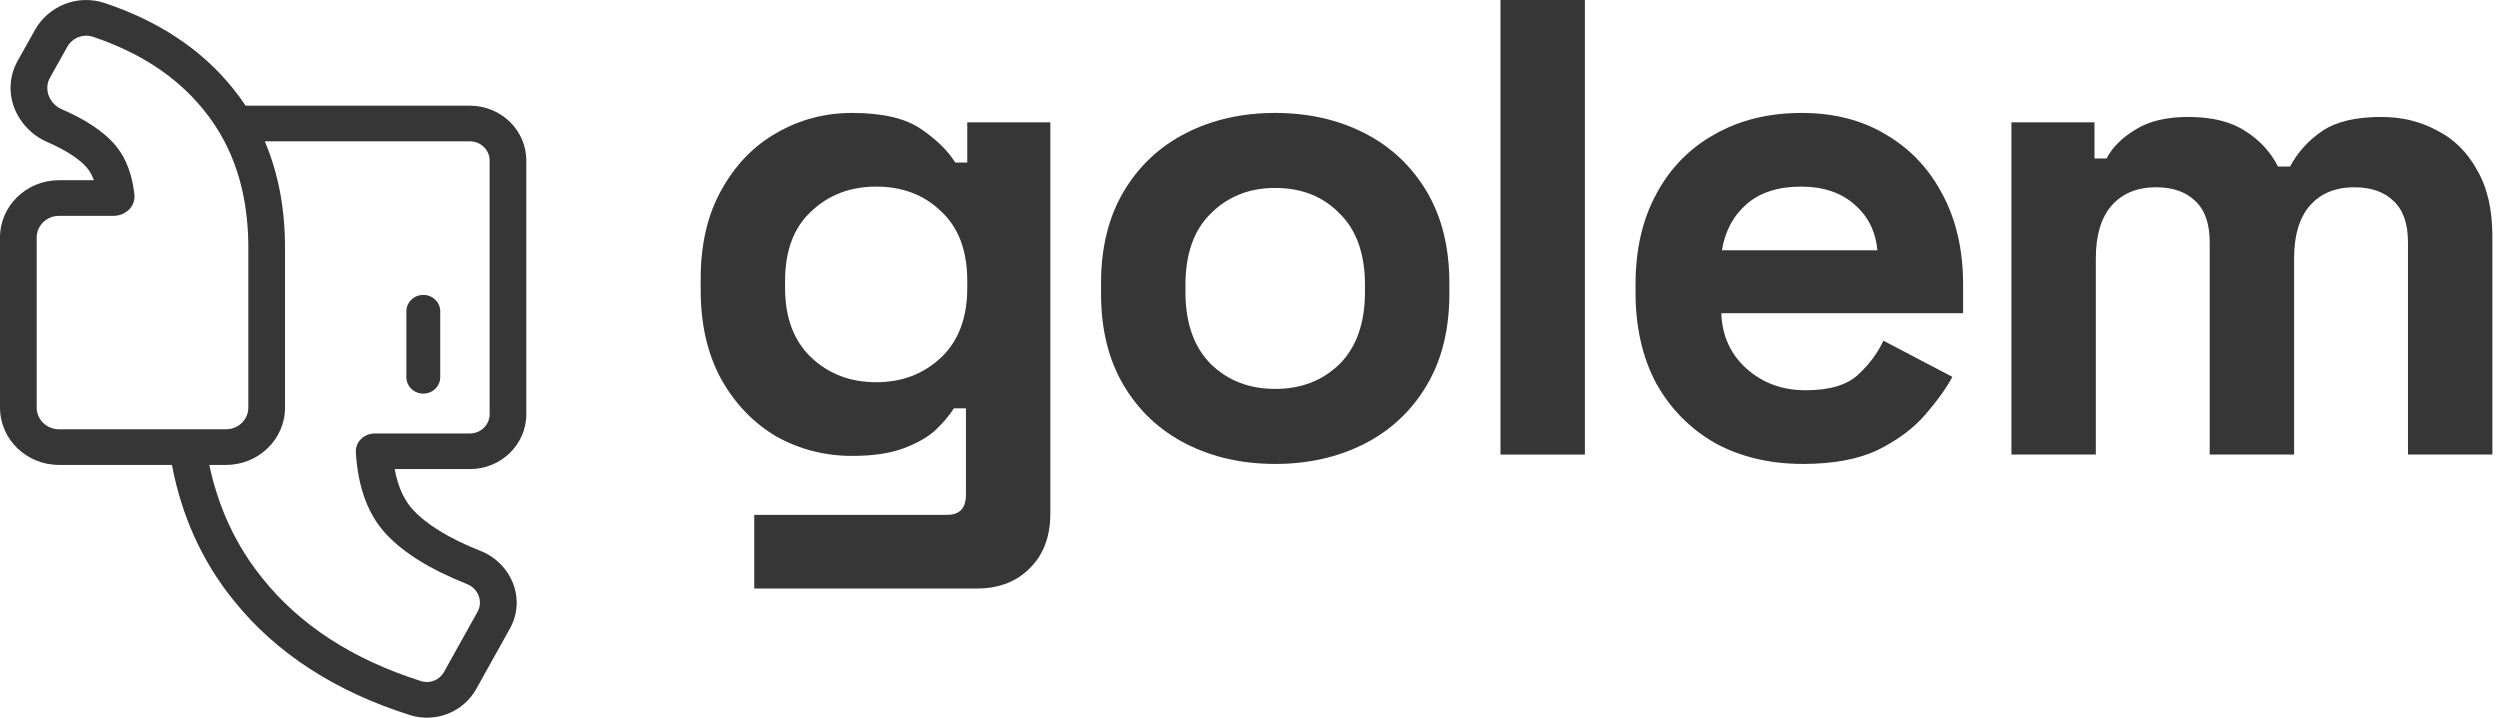
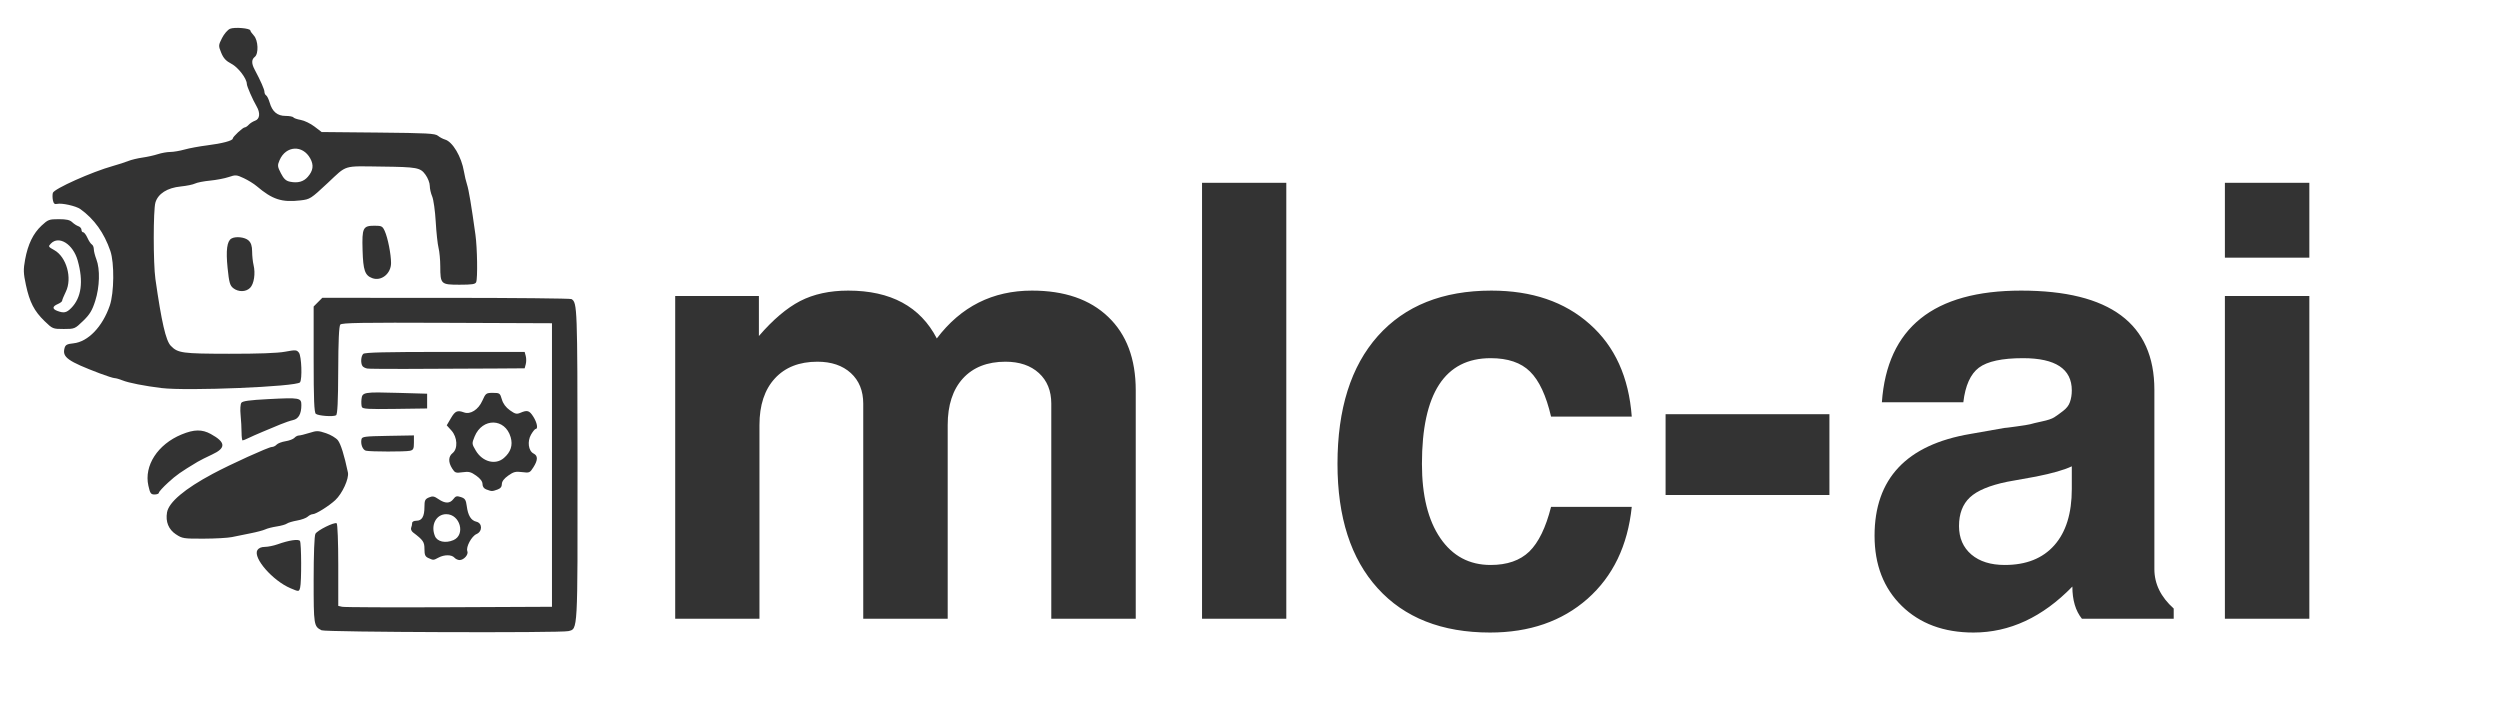
- <svg xmlns="http://www.w3.org/2000/svg" viewBox="0 0 209 60" fill="none">
-   <path d="M58.576 24.225V23.329C58.576 20.417 59.155 17.934 60.312 15.881C61.469 13.79 63 12.203 64.904 11.121C66.846 10.001 68.955 9.441 71.232 9.441C73.771 9.441 75.694 9.889 77 10.785C78.307 11.681 79.259 12.614 79.856 13.585H80.864V10.225H87.808V42.929C87.808 44.833 87.248 46.345 86.128 47.465C85.008 48.622 83.515 49.201 81.648 49.201H63.056V43.041H79.184C80.23 43.041 80.752 42.481 80.752 41.361V34.137H79.744C79.371 34.734 78.848 35.35 78.176 35.985C77.504 36.582 76.608 37.086 75.488 37.497C74.368 37.907 72.95 38.113 71.232 38.113C68.955 38.113 66.846 37.572 64.904 36.489C63 35.369 61.469 33.782 60.312 31.729C59.155 29.638 58.576 27.137 58.576 24.225ZM73.248 31.953C75.413 31.953 77.224 31.262 78.68 29.881C80.136 28.5 80.864 26.558 80.864 24.057V23.497C80.864 20.958 80.136 19.017 78.68 17.673C77.261 16.291 75.451 15.601 73.248 15.601C71.083 15.601 69.272 16.291 67.816 17.673C66.36 19.017 65.632 20.958 65.632 23.497V24.057C65.632 26.558 66.36 28.5 67.816 29.881C69.272 31.262 71.083 31.953 73.248 31.953Z" fill="#363636" />
-   <path d="M106.607 38.785C103.844 38.785 101.362 38.225 99.159 37.105C96.956 35.985 95.22 34.361 93.951 32.233C92.682 30.105 92.047 27.547 92.047 24.561V23.665C92.047 20.678 92.682 18.121 93.951 15.993C95.22 13.865 96.956 12.241 99.159 11.121C101.362 10.001 103.844 9.441 106.607 9.441C109.37 9.441 111.852 10.001 114.055 11.121C116.258 12.241 117.994 13.865 119.263 15.993C120.532 18.121 121.167 20.678 121.167 23.665V24.561C121.167 27.547 120.532 30.105 119.263 32.233C117.994 34.361 116.258 35.985 114.055 37.105C111.852 38.225 109.37 38.785 106.607 38.785ZM106.607 32.513C108.772 32.513 110.564 31.822 111.983 30.441C113.402 29.022 114.111 27.006 114.111 24.393V23.833C114.111 21.22 113.402 19.222 111.983 17.841C110.602 16.422 108.81 15.713 106.607 15.713C104.442 15.713 102.65 16.422 101.231 17.841C99.812 19.222 99.103 21.22 99.103 23.833V24.393C99.103 27.006 99.812 29.022 101.231 30.441C102.65 31.822 104.442 32.513 106.607 32.513Z" fill="#363636" />
-   <path d="M125.44 38.001V0H132.496V38.001H125.44Z" fill="#363636" />
-   <path d="M150.731 38.785C147.969 38.785 145.523 38.206 143.395 37.049C141.305 35.854 139.662 34.193 138.467 32.065C137.31 29.899 136.731 27.361 136.731 24.449V23.777C136.731 20.865 137.31 18.345 138.467 16.217C139.625 14.052 141.249 12.39 143.339 11.233C145.43 10.038 147.857 9.441 150.619 9.441C153.345 9.441 155.715 10.057 157.731 11.289C159.747 12.483 161.315 14.164 162.435 16.329C163.555 18.457 164.115 20.939 164.115 23.777V26.185H143.899C143.974 28.089 144.683 29.638 146.027 30.833C147.371 32.028 149.014 32.625 150.955 32.625C152.934 32.625 154.39 32.196 155.323 31.337C156.256 30.478 156.966 29.526 157.451 28.481L163.219 31.505C162.697 32.475 161.931 33.539 160.923 34.697C159.953 35.817 158.646 36.788 157.003 37.609C155.361 38.393 153.27 38.785 150.731 38.785ZM143.955 20.921H156.947C156.798 19.316 156.145 18.027 154.987 17.057C153.867 16.086 152.393 15.601 150.563 15.601C148.659 15.601 147.147 16.086 146.027 17.057C144.907 18.027 144.217 19.316 143.955 20.921Z" fill="#363636" />
-   <path d="M168.155 38.001V10.225H175.099V13.249H176.107C176.593 12.315 177.395 11.513 178.515 10.841C179.635 10.131 181.11 9.777 182.939 9.777C184.918 9.777 186.505 10.169 187.699 10.953C188.894 11.699 189.809 12.689 190.443 13.921H191.451C192.086 12.726 192.982 11.737 194.139 10.953C195.297 10.169 196.939 9.777 199.067 9.777C200.785 9.777 202.334 10.15 203.715 10.897C205.134 11.606 206.254 12.707 207.075 14.201C207.934 15.657 208.363 17.505 208.363 19.745V38.001H201.307V20.249C201.307 18.718 200.915 17.579 200.131 16.833C199.347 16.049 198.246 15.657 196.827 15.657C195.222 15.657 193.971 16.18 193.075 17.225C192.217 18.233 191.787 19.689 191.787 21.593V38.001H184.731V20.249C184.731 18.718 184.339 17.579 183.555 16.833C182.771 16.049 181.67 15.657 180.251 15.657C178.646 15.657 177.395 16.18 176.499 17.225C175.641 18.233 175.211 19.689 175.211 21.593V38.001H168.155Z" fill="#363636" />
-   <path d="M35.389 24.654C34.607 24.654 33.973 25.27 33.973 26.03V31.532C33.973 32.291 34.607 32.907 35.389 32.907C36.17 32.907 36.804 32.291 36.804 31.532V26.03C36.804 25.27 36.17 24.654 35.389 24.654Z" fill="#363636" />
-   <path fill-rule="evenodd" clip-rule="evenodd" d="M1.27909e-06 34.075L0 19.858C-2.38157e-07 17.21 2.208 15.065 4.933 15.065H7.851C7.658 14.542 7.416 14.173 7.165 13.907C6.571 13.277 5.557 12.568 3.935 11.866C1.416 10.777 -0.005 7.723 1.492 5.056L2.933 2.487C4.019 0.551 6.433 -0.525 8.768 0.258C13.199 1.743 16.82 4.09 19.459 7.374C19.843 7.847 20.201 8.335 20.533 8.836H39.282C41.888 8.836 44 10.889 44 13.421V34.631C44 37.163 41.888 39.216 39.282 39.216H32.996C33.292 40.824 33.862 41.911 34.551 42.648C35.618 43.786 37.414 44.964 40.188 46.063C42.717 47.065 44.027 50.041 42.619 52.566L39.81 57.606C38.765 59.479 36.464 60.475 34.258 59.776C28.062 57.813 23.08 54.635 19.503 50.154C16.874 46.899 15.184 43.114 14.372 38.867H4.933C2.208 38.867 1.71032e-06 36.722 1.27909e-06 34.075ZM17.497 38.867C18.266 42.472 19.741 45.624 21.921 48.321C25.061 52.257 29.49 55.131 35.209 56.943C35.947 57.176 36.743 56.849 37.113 56.186L39.922 51.147C40.407 50.277 39.973 49.196 39.03 48.822C36.017 47.629 33.769 46.239 32.283 44.654C30.774 43.042 29.928 40.763 29.748 37.817C29.695 36.941 30.439 36.236 31.341 36.236H39.282C40.194 36.236 40.933 35.517 40.933 34.631V13.421C40.933 12.535 40.194 11.816 39.282 11.816H22.137C23.281 14.498 23.828 17.485 23.828 20.724L23.828 34.075C23.828 36.722 21.62 38.867 18.896 38.867H17.497ZM18.762 11.816C20.095 14.36 20.761 17.329 20.761 20.724L20.761 34.075C20.761 35.076 19.926 35.887 18.896 35.887H4.933C3.902 35.887 3.067 35.076 3.067 34.075L3.067 19.858C3.067 18.856 3.902 18.045 4.933 18.045H9.478C10.37 18.045 11.132 17.433 11.235 16.621C11.249 16.505 11.251 16.384 11.237 16.261C11.056 14.642 10.571 13.325 9.783 12.31C9.671 12.165 9.552 12.027 9.427 11.894C8.517 10.929 7.216 10.062 5.525 9.295C5.412 9.244 5.298 9.194 5.181 9.143C4.259 8.745 3.765 7.759 4.026 6.86C4.063 6.732 4.116 6.605 4.185 6.482L5.626 3.913C6.044 3.168 6.942 2.798 7.768 3.075C11.678 4.386 14.739 6.393 16.95 9.096C16.982 9.135 17.014 9.175 17.046 9.215C17.706 10.026 18.278 10.893 18.762 11.816Z" fill="#363636" />
+ <svg xmlns="http://www.w3.org/2000/svg" viewBox="0 0 209 60" fill="none" version="1.1" id="svg245">
+   <defs id="defs249" />
+   <path style="fill:#333333;stroke-width:1" d="m 26.883,52.692 c -0.648,-0.33 -0.662,-0.415 -0.662,-4.193 0,-2.17 0.059,-3.717 0.148,-3.872 0.171,-0.299 1.577,-0.995 1.776,-0.881 0.075,0.043 0.134,1.587 0.134,3.492 v 3.415 l 0.331,0.075 c 0.182,0.041 4.202,0.058 8.933,0.037 l 8.602,-0.038 V 38.874 27.023 l -8.767,-0.035 c -7.155,-0.029 -8.797,-0.002 -8.929,0.147 -0.109,0.122 -0.166,1.385 -0.174,3.834 -0.008,2.598 -0.061,3.68 -0.181,3.749 -0.239,0.138 -1.468,0.05 -1.689,-0.12 -0.14,-0.108 -0.184,-1.192 -0.184,-4.558 v -4.416 l 0.361,-0.363 0.361,-0.363 10.337,0.002 c 5.685,9.38e-4 10.409,0.047 10.498,0.103 0.482,0.3 0.495,0.653 0.503,13.786 0.009,14.19 0.032,13.773 -0.769,13.973 -0.634,0.158 -20.311,0.091 -20.628,-0.07 z m -2.6,-3.517 c -1.482,-0.628 -3.14,-2.526 -2.769,-3.171 0.108,-0.188 0.312,-0.28 0.632,-0.284 0.26,-0.003 0.737,-0.101 1.061,-0.216 0.958,-0.342 1.749,-0.46 1.87,-0.279 0.123,0.183 0.136,3.431 0.016,3.893 -0.093,0.359 -0.1,0.359 -0.81,0.058 z M 35.816,46.654 c -0.269,-0.121 -0.331,-0.262 -0.331,-0.751 0,-0.599 -0.101,-0.746 -0.952,-1.391 -0.134,-0.102 -0.207,-0.277 -0.161,-0.388 0.046,-0.111 0.083,-0.29 0.083,-0.397 0,-0.115 0.148,-0.194 0.362,-0.194 0.461,0 0.667,-0.357 0.667,-1.159 0,-0.539 0.053,-0.651 0.371,-0.786 0.314,-0.133 0.438,-0.111 0.803,0.14 0.55,0.379 0.955,0.378 1.242,-0.004 0.192,-0.255 0.289,-0.281 0.633,-0.168 0.342,0.112 0.42,0.231 0.487,0.747 0.104,0.797 0.356,1.207 0.806,1.312 0.51,0.119 0.517,0.818 0.01,1.033 -0.412,0.175 -0.904,1.095 -0.765,1.432 0.115,0.28 -0.291,0.741 -0.651,0.741 -0.139,0 -0.336,-0.092 -0.436,-0.206 -0.229,-0.257 -0.841,-0.257 -1.323,0 -0.432,0.23 -0.42,0.23 -0.845,0.038 z m 2.086,-1.498 c 1.037,-0.44 0.564,-2.171 -0.593,-2.171 -0.85,0 -1.323,0.912 -0.949,1.829 0.193,0.474 0.875,0.625 1.543,0.342 z m -23.187,-0.48 c -0.624,-0.414 -0.886,-1.055 -0.752,-1.839 0.146,-0.849 1.472,-1.969 3.819,-3.225 1.492,-0.799 4.677,-2.245 4.945,-2.245 0.124,0 0.303,-0.088 0.398,-0.195 0.095,-0.107 0.431,-0.235 0.745,-0.285 0.314,-0.049 0.649,-0.178 0.745,-0.285 0.095,-0.107 0.262,-0.195 0.371,-0.195 0.109,0 0.503,-0.097 0.877,-0.215 0.627,-0.198 0.734,-0.197 1.394,0.024 0.393,0.132 0.838,0.398 0.99,0.592 0.241,0.307 0.536,1.254 0.839,2.689 0.107,0.507 -0.467,1.765 -1.058,2.315 -0.52,0.484 -1.62,1.172 -1.876,1.172 -0.111,0 -0.303,0.094 -0.426,0.208 -0.123,0.115 -0.524,0.261 -0.891,0.325 -0.367,0.064 -0.751,0.179 -0.853,0.256 -0.102,0.077 -0.483,0.184 -0.847,0.239 -0.364,0.055 -0.794,0.165 -0.956,0.244 -0.162,0.079 -0.724,0.228 -1.25,0.331 -0.526,0.103 -1.221,0.244 -1.544,0.313 -0.323,0.069 -1.383,0.129 -2.354,0.132 -1.681,0.006 -1.793,-0.012 -2.315,-0.358 z m -2.311,-4.072 c -0.374,-1.678 0.781,-3.459 2.776,-4.283 1.044,-0.431 1.707,-0.441 2.44,-0.04 1.261,0.691 1.292,1.171 0.11,1.717 -0.465,0.215 -1.011,0.49 -1.213,0.611 -1.422,0.855 -1.763,1.095 -2.456,1.728 -0.428,0.391 -0.779,0.776 -0.779,0.856 0,0.08 -0.161,0.146 -0.357,0.146 -0.314,0 -0.377,-0.09 -0.521,-0.737 z m 28.265,0.321 c -0.215,-0.081 -0.331,-0.24 -0.331,-0.455 0,-0.218 -0.179,-0.458 -0.525,-0.704 -0.447,-0.318 -0.616,-0.36 -1.142,-0.287 -0.57,0.08 -0.637,0.056 -0.872,-0.315 -0.336,-0.531 -0.322,-0.998 0.04,-1.287 0.454,-0.362 0.403,-1.328 -0.099,-1.885 l -0.393,-0.435 0.353,-0.603 c 0.352,-0.6 0.536,-0.68 1.095,-0.476 0.528,0.194 1.196,-0.231 1.525,-0.97 0.285,-0.638 0.319,-0.664 0.887,-0.664 0.564,0 0.598,0.025 0.748,0.544 0.103,0.358 0.334,0.67 0.672,0.91 0.445,0.316 0.565,0.345 0.885,0.209 0.576,-0.245 0.745,-0.193 1.076,0.331 0.308,0.486 0.41,1.02 0.195,1.02 -0.062,0 -0.236,0.212 -0.386,0.471 -0.33,0.572 -0.224,1.37 0.212,1.588 0.37,0.185 0.365,0.545 -0.018,1.149 -0.292,0.462 -0.334,0.48 -0.942,0.402 -0.543,-0.069 -0.713,-0.026 -1.164,0.294 -0.349,0.248 -0.529,0.488 -0.529,0.705 0,0.228 -0.117,0.371 -0.377,0.463 -0.44,0.156 -0.473,0.156 -0.909,-0.008 z m 1.453,-2.633 c 0.58,-0.502 0.765,-1.068 0.569,-1.745 -0.463,-1.603 -2.365,-1.637 -3.013,-0.055 -0.239,0.584 -0.237,0.613 0.098,1.178 0.558,0.943 1.643,1.23 2.346,0.621 z m -11.525,-0.611 c -0.274,-0.064 -0.464,-0.541 -0.379,-0.954 0.047,-0.227 0.254,-0.254 2.219,-0.289 l 2.167,-0.038 v 0.605 c 0,0.514 -0.05,0.617 -0.331,0.68 -0.387,0.087 -3.299,0.083 -3.676,-0.005 z m -10.403,-1.527 c 0,-0.366 -0.037,-1.029 -0.081,-1.473 -0.045,-0.444 -0.016,-0.897 0.064,-1.007 0.108,-0.148 0.676,-0.226 2.25,-0.308 2.632,-0.136 2.767,-0.112 2.767,0.5 0,0.73 -0.234,1.153 -0.693,1.252 -0.225,0.049 -0.707,0.213 -1.071,0.365 -0.364,0.152 -1.026,0.428 -1.47,0.613 -0.445,0.185 -0.984,0.424 -1.199,0.53 -0.215,0.106 -0.43,0.193 -0.478,0.193 -0.048,0 -0.088,-0.299 -0.088,-0.665 z m 10.059,-2.128 c -0.044,-0.108 -0.059,-0.399 -0.033,-0.649 0.062,-0.595 0.185,-0.616 3.102,-0.532 l 2.386,0.069 v 0.617 0.617 l -2.687,0.037 c -2.218,0.031 -2.701,0.003 -2.767,-0.158 z M 13.503,32.442 C 12.077,32.266 10.743,32.004 10.245,31.801 9.991,31.697 9.693,31.612 9.584,31.612 9.475,31.612 8.919,31.434 8.348,31.218 5.656,30.195 5.191,29.863 5.395,29.106 5.469,28.829 5.597,28.759 6.14,28.702 7.362,28.574 8.57,27.318 9.179,25.542 9.542,24.483 9.569,21.979 9.227,20.984 8.705,19.464 7.884,18.318 6.718,17.48 6.353,17.218 5.153,16.952 4.765,17.047 4.568,17.095 4.479,17.016 4.423,16.744 4.382,16.542 4.379,16.264 4.418,16.127 4.514,15.784 7.673,14.37 9.459,13.87 9.904,13.746 10.474,13.561 10.725,13.459 c 0.252,-0.101 0.781,-0.229 1.176,-0.284 0.395,-0.055 0.975,-0.183 1.289,-0.285 0.313,-0.102 0.783,-0.186 1.043,-0.186 0.26,0 0.798,-0.091 1.195,-0.203 0.397,-0.112 1.251,-0.269 1.898,-0.35 1.243,-0.155 2.132,-0.391 2.132,-0.566 0,-0.149 0.846,-0.936 1.006,-0.936 0.074,0 0.222,-0.099 0.33,-0.22 0.108,-0.121 0.347,-0.274 0.533,-0.339 0.397,-0.141 0.449,-0.645 0.124,-1.201 -0.324,-0.553 -0.816,-1.679 -0.816,-1.867 0,-0.449 -0.721,-1.394 -1.287,-1.688 -0.454,-0.236 -0.666,-0.464 -0.853,-0.921 -0.241,-0.588 -0.239,-0.627 0.066,-1.232 0.173,-0.344 0.474,-0.692 0.669,-0.775 0.374,-0.159 1.7,-0.045 1.7,0.146 0,0.059 0.132,0.25 0.294,0.424 0.364,0.391 0.411,1.521 0.074,1.781 -0.276,0.213 -0.28,0.551 -0.014,1.051 0.509,0.957 0.823,1.668 0.823,1.868 0,0.119 0.064,0.254 0.143,0.299 0.079,0.045 0.21,0.314 0.292,0.596 0.22,0.763 0.643,1.119 1.327,1.119 0.316,0 0.61,0.055 0.654,0.121 0.044,0.067 0.325,0.164 0.623,0.216 0.298,0.052 0.813,0.301 1.143,0.553 l 0.6,0.458 4.725,0.045 c 4.116,0.039 4.76,0.074 4.998,0.268 0.15,0.123 0.416,0.264 0.59,0.314 0.636,0.18 1.382,1.443 1.586,2.683 0.056,0.339 0.171,0.825 0.256,1.08 0.142,0.426 0.362,1.74 0.703,4.195 0.154,1.108 0.193,3.643 0.062,3.962 -0.072,0.175 -0.34,0.217 -1.392,0.217 -1.56,0 -1.605,-0.043 -1.61,-1.532 -0.002,-0.551 -0.067,-1.249 -0.145,-1.55 -0.078,-0.301 -0.184,-1.288 -0.236,-2.192 -0.052,-0.904 -0.185,-1.852 -0.296,-2.106 -0.111,-0.254 -0.201,-0.656 -0.201,-0.893 0,-0.237 -0.162,-0.654 -0.361,-0.926 -0.433,-0.594 -0.683,-0.64 -3.683,-0.677 -3.26,-0.04 -2.838,-0.169 -4.488,1.372 -1.415,1.322 -1.478,1.362 -2.269,1.454 -1.568,0.183 -2.353,-0.072 -3.67,-1.191 -0.235,-0.2 -0.72,-0.499 -1.077,-0.666 -0.613,-0.285 -0.683,-0.291 -1.263,-0.094 -0.338,0.114 -1.041,0.249 -1.563,0.299 -0.522,0.05 -1.084,0.16 -1.25,0.245 -0.166,0.085 -0.707,0.195 -1.203,0.245 -1.118,0.112 -1.889,0.602 -2.109,1.342 -0.185,0.621 -0.186,5.095 -9.58e-4,6.391 0.512,3.595 0.871,5.155 1.284,5.584 0.589,0.613 0.95,0.662 4.871,0.668 2.476,0.003 4.053,-0.054 4.685,-0.172 0.889,-0.165 0.967,-0.159 1.158,0.083 0.218,0.277 0.289,2.21 0.091,2.477 -0.268,0.362 -9.444,0.741 -11.577,0.478 z M 25.732,14.784 c 0.45,-0.518 0.513,-0.975 0.209,-1.532 -0.632,-1.16 -2.04,-1.085 -2.568,0.137 -0.189,0.438 -0.18,0.533 0.109,1.095 0.241,0.469 0.42,0.637 0.756,0.706 0.656,0.135 1.138,0.004 1.494,-0.406 z m 4.968,16.025 c -0.158,-0.028 -0.336,-0.12 -0.396,-0.206 -0.169,-0.242 -0.131,-0.837 0.064,-1.019 0.132,-0.123 1.852,-0.164 6.835,-0.164 h 6.658 l 0.092,0.343 c 0.051,0.188 0.051,0.497 0,0.685 l -0.092,0.343 -2.313,0.016 c -6.606,0.046 -10.59,0.047 -10.848,0.003 z M 3.724,26.843 C 2.861,26.009 2.476,25.263 2.166,23.821 1.955,22.841 1.945,22.534 2.099,21.698 c 0.236,-1.282 0.675,-2.184 1.38,-2.841 0.536,-0.499 0.63,-0.534 1.433,-0.534 0.641,0 0.926,0.064 1.122,0.252 0.145,0.139 0.379,0.291 0.52,0.338 0.142,0.047 0.257,0.181 0.257,0.296 0,0.115 0.065,0.21 0.145,0.21 0.08,0 0.238,0.208 0.353,0.463 0.114,0.255 0.28,0.505 0.37,0.556 0.089,0.051 0.163,0.228 0.164,0.394 9.774e-4,0.165 0.098,0.547 0.214,0.848 0.318,0.822 0.278,2.302 -0.094,3.471 -0.256,0.806 -0.457,1.138 -1.016,1.678 -0.689,0.666 -0.707,0.674 -1.619,0.674 -0.91,0 -0.932,-0.009 -1.604,-0.659 z m 2.228,-1.088 c 0.856,-0.869 1.039,-2.214 0.541,-3.981 -0.384,-1.364 -1.563,-2.109 -2.238,-1.414 -0.238,0.245 -0.225,0.27 0.275,0.546 1.028,0.565 1.527,2.349 0.974,3.48 -0.171,0.349 -0.31,0.69 -0.31,0.757 0,0.067 -0.165,0.193 -0.368,0.279 -0.456,0.194 -0.47,0.406 -0.037,0.569 0.547,0.205 0.773,0.159 1.161,-0.236 z M 19.499,24.088 c -0.277,-0.216 -0.348,-0.47 -0.473,-1.692 -0.149,-1.47 -0.05,-2.234 0.318,-2.452 0.351,-0.208 1.136,-0.121 1.436,0.16 0.21,0.196 0.295,0.46 0.298,0.925 0.002,0.358 0.056,0.867 0.12,1.13 0.171,0.7 0.037,1.579 -0.291,1.907 -0.351,0.351 -0.974,0.361 -1.409,0.023 z m 11.62,-0.836 c -0.613,-0.228 -0.76,-0.652 -0.808,-2.339 -0.054,-1.875 0.028,-2.043 1.004,-2.043 0.589,0 0.664,0.039 0.849,0.445 0.257,0.565 0.528,1.936 0.528,2.673 0,0.89 -0.815,1.545 -1.572,1.264 z" id="path117" />
+   <text xml:space="preserve" style="font-weight:600;font-size:50.185px;line-height:1.25;font-family:FreeSans;-inkscape-font-specification:'FreeSans, Semi-Bold';font-variant-ligatures:none;fill:#333333;stroke-width:1" x="52.948" y="51.939" id="text9012" transform="scale(1.004118,0.9958992)">
+     <tspan id="tspan9010" x="52.948" y="51.939" style="stroke-width:1">mlc-ai</tspan>
+   </text>
</svg>
